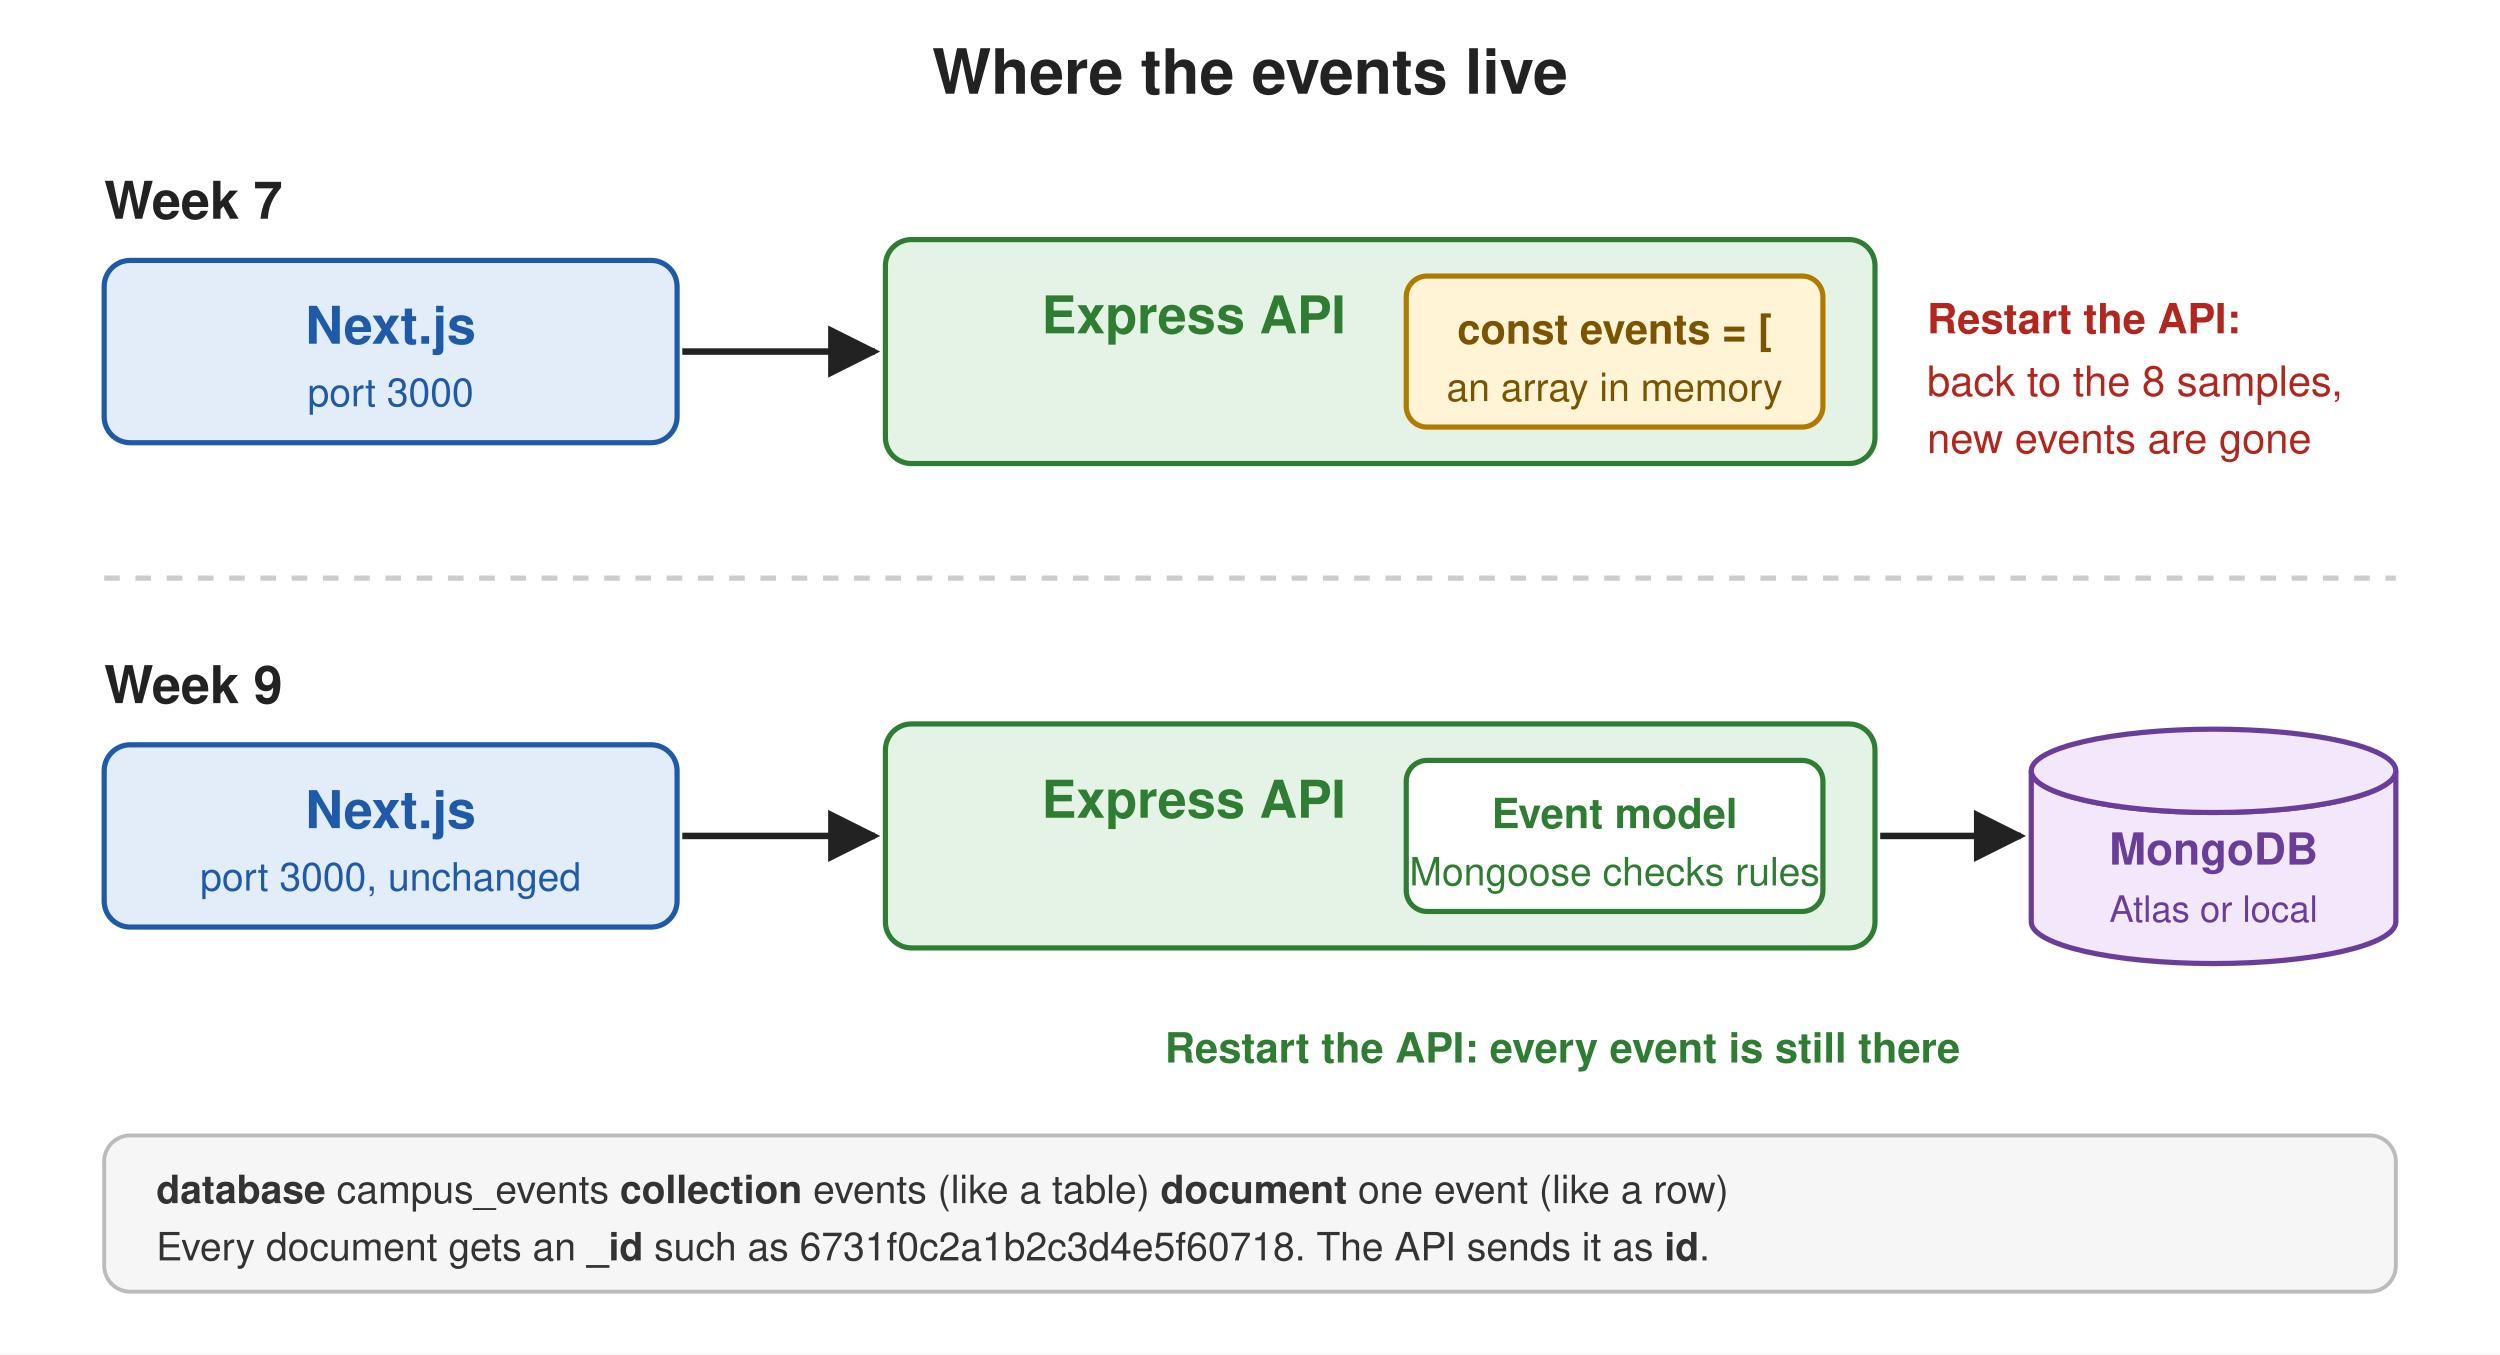
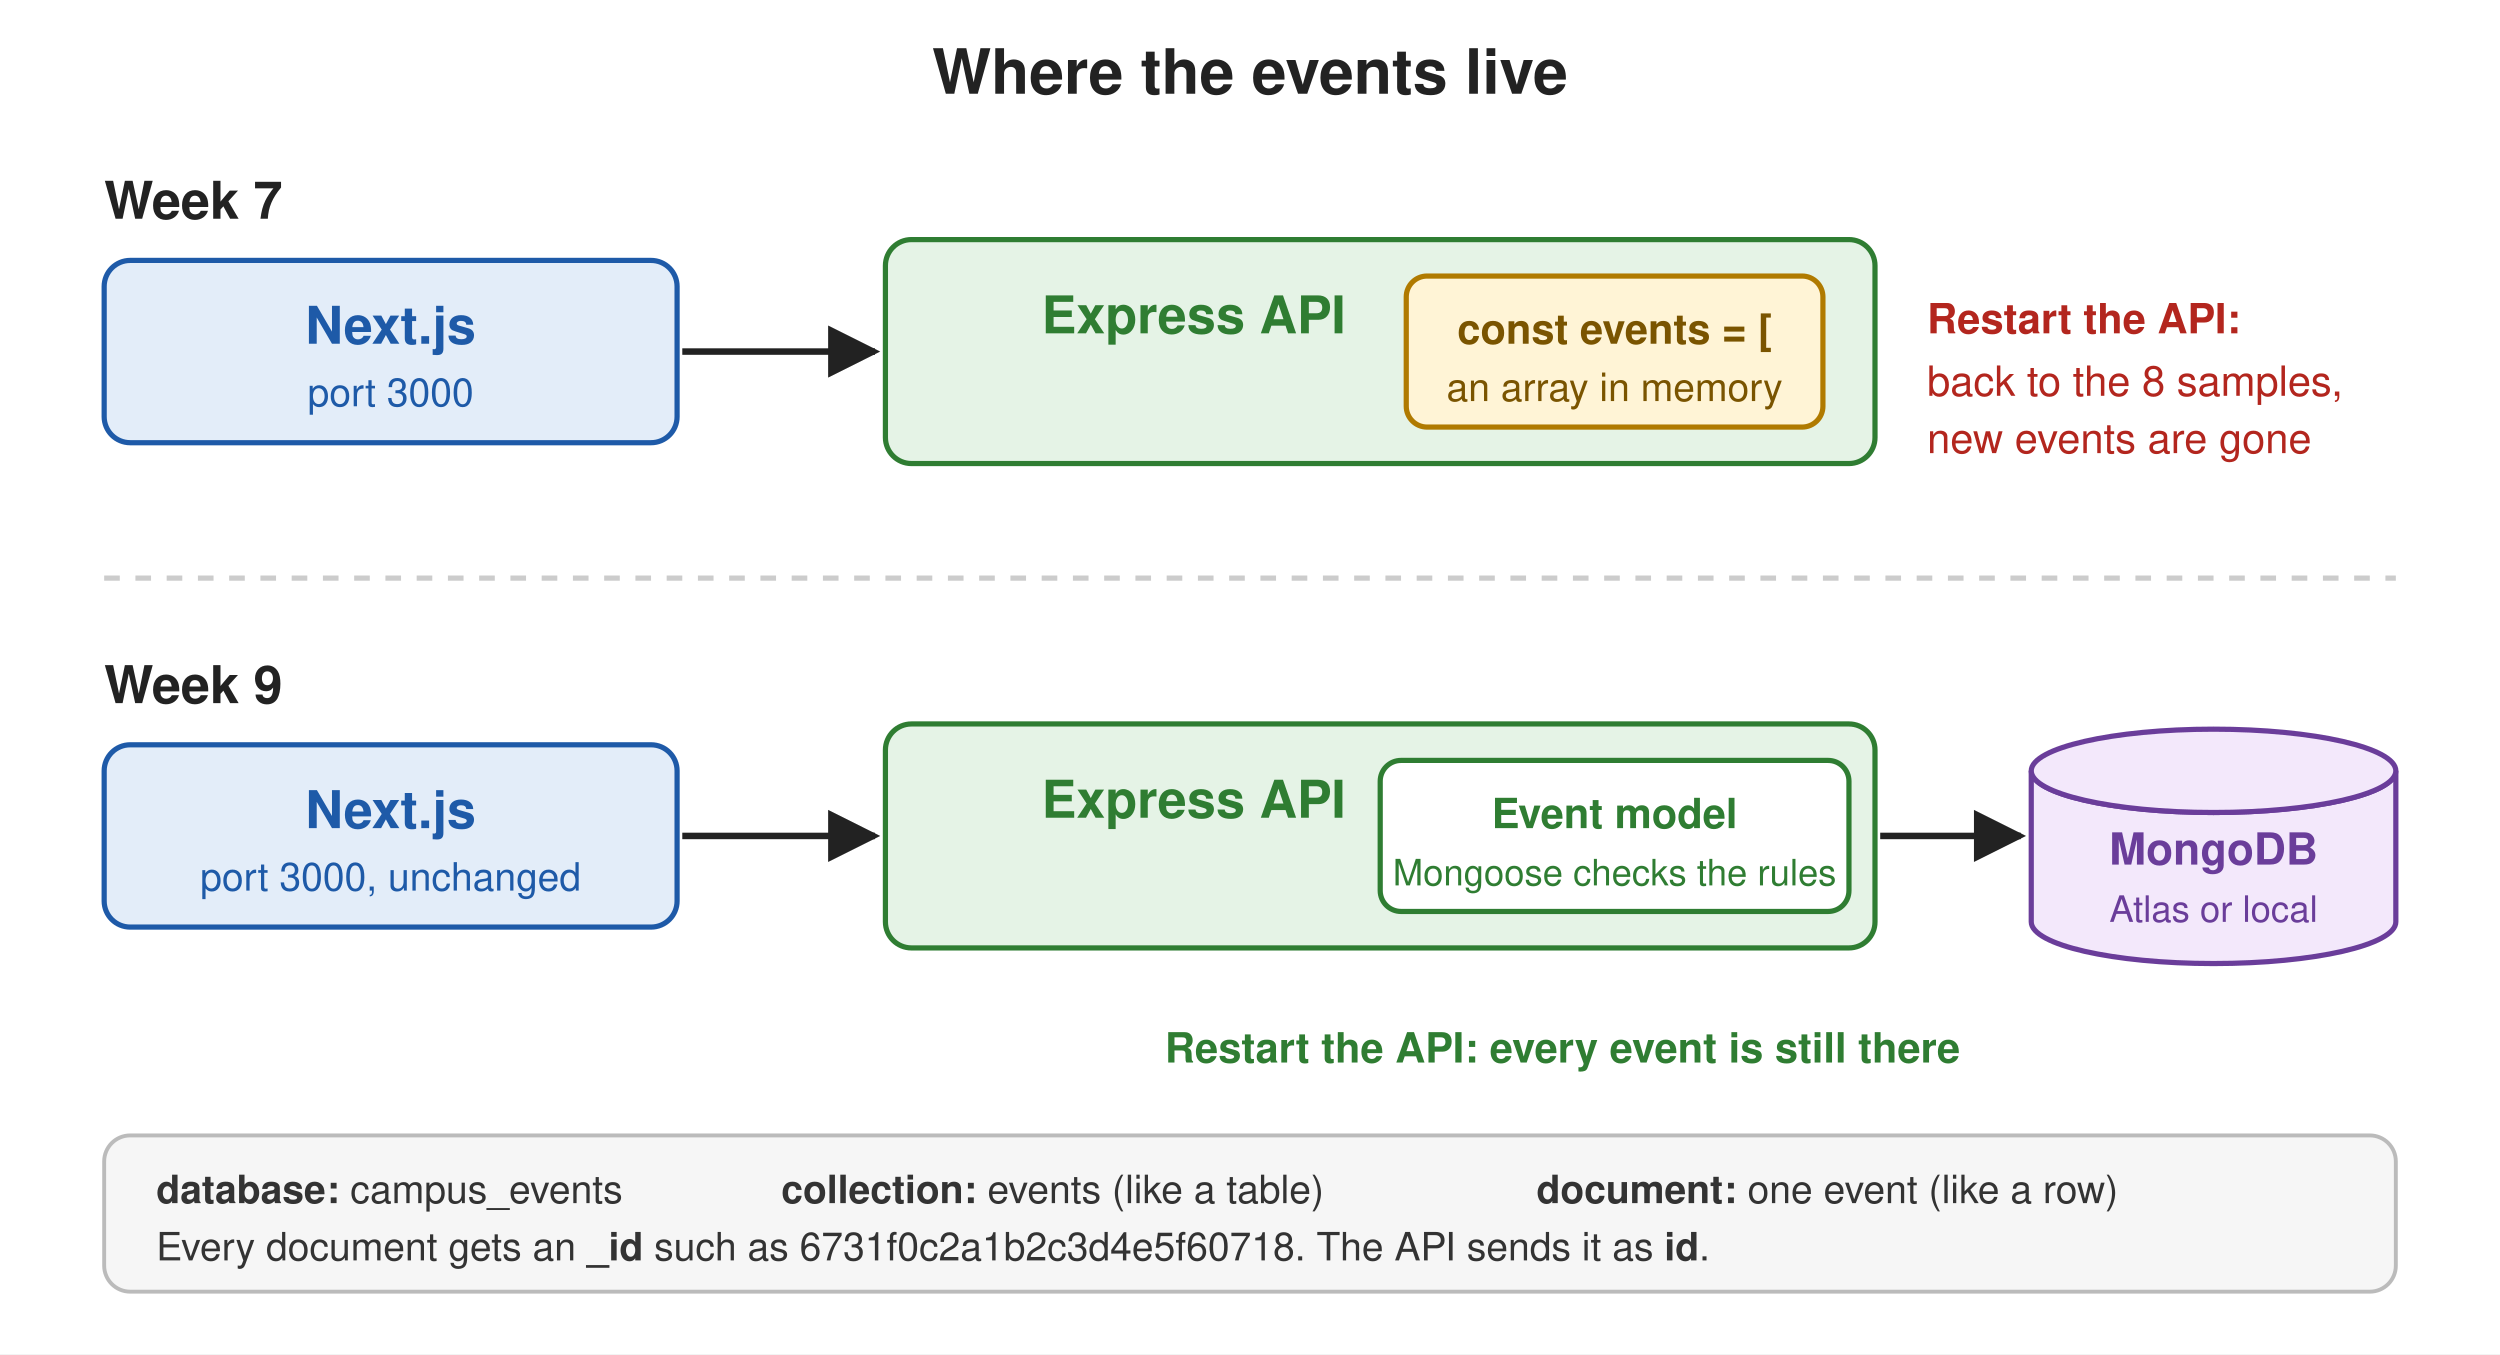
<svg xmlns="http://www.w3.org/2000/svg" viewBox="0 0 960 520" width="960" height="520" font-family="Segoe UI, Helvetica, Arial, sans-serif">
  <defs>
    <marker id="a" viewBox="0 0 10 10" refX="9" refY="5" markerWidth="8" markerHeight="8" orient="auto-start-reverse">
      <path d="M0 0L10 5L0 10z" fill="#222" />
    </marker>
  </defs>
  <rect width="960" height="520" fill="#ffffff" />
  <text x="480" y="36" text-anchor="middle" font-size="24" font-weight="700" fill="#222">Where the events live</text>
  <text x="40" y="84" font-size="20" font-weight="700" fill="#222">Week 7</text>
  <rect x="40" y="100" width="220" height="70" rx="10" fill="#e3edf9" stroke="#1e5aa8" stroke-width="2" />
  <text x="150" y="132" text-anchor="middle" font-size="20" font-weight="600" fill="#1e5aa8">Next.js</text>
  <text x="150" y="156" text-anchor="middle" font-size="15" fill="#1e5aa8">port 3000</text>
  <line x1="262" y1="135" x2="336" y2="135" stroke="#222" stroke-width="2.5" marker-end="url(#a)" />
  <rect x="340" y="92" width="380" height="86" rx="10" fill="#e5f3e6" stroke="#2f7d32" stroke-width="2" />
  <text x="400" y="128" font-size="20" font-weight="600" fill="#2f7d32">Express API</text>
  <rect x="540" y="106" width="160" height="58" rx="8" fill="#fff4d6" stroke="#b07a00" stroke-width="2" />
  <text x="620" y="132" text-anchor="middle" font-size="16" font-weight="600" fill="#7a5400">const events = [</text>
  <text x="620" y="154" text-anchor="middle" font-size="15" fill="#7a5400">an array in memory</text>
  <text x="740" y="128" font-size="16" fill="#b3261e" font-weight="700">Restart the API:</text>
  <text x="740" y="152" font-size="16" fill="#b3261e">back to the 8 samples,</text>
  <text x="740" y="174" font-size="16" fill="#b3261e">new events are gone</text>
  <line x1="40" y1="222" x2="920" y2="222" stroke="#ccc" stroke-width="2" stroke-dasharray="6 6" />
  <text x="40" y="270" font-size="20" font-weight="700" fill="#222">Week 9</text>
  <rect x="40" y="286" width="220" height="70" rx="10" fill="#e3edf9" stroke="#1e5aa8" stroke-width="2" />
  <text x="150" y="318" text-anchor="middle" font-size="20" font-weight="600" fill="#1e5aa8">Next.js</text>
  <text x="150" y="342" text-anchor="middle" font-size="15" fill="#1e5aa8">port 3000, unchanged</text>
  <line x1="262" y1="321" x2="336" y2="321" stroke="#222" stroke-width="2.5" marker-end="url(#a)" />
  <rect x="340" y="278" width="380" height="86" rx="10" fill="#e5f3e6" stroke="#2f7d32" stroke-width="2" />
  <text x="400" y="314" font-size="20" font-weight="600" fill="#2f7d32">Express API</text>
-   <rect x="540" y="292" width="160" height="58" rx="8" fill="#ffffff" stroke="#2f7d32" stroke-width="2" />
+   <rect x="530" y="292" width="180" height="58" rx="8" fill="#ffffff" stroke="#2f7d32" stroke-width="2" />
  <text x="620" y="318" text-anchor="middle" font-size="16" font-weight="600" fill="#2f7d32">Event model</text>
-   <text x="620" y="340" text-anchor="middle" font-size="15" fill="#2f7d32">Mongoose checks rules</text>
+   <text x="620" y="340" text-anchor="middle" font-size="14" fill="#2f7d32">Mongoose checks the rules</text>
  <line x1="722" y1="321" x2="776" y2="321" stroke="#222" stroke-width="2.5" marker-end="url(#a)" />
  <path d="M780 296 a70 16 0 0 0 140 0 v58 a70 16 0 0 1 -140 0 z" fill="#f3e8fb" stroke="#6a3d9a" stroke-width="2" />
  <ellipse cx="850" cy="296" rx="70" ry="16" fill="#f3e8fb" stroke="#6a3d9a" stroke-width="2" />
  <text x="850" y="332" text-anchor="middle" font-size="17" font-weight="600" fill="#6a3d9a">MongoDB</text>
  <text x="850" y="354" text-anchor="middle" font-size="14" fill="#6a3d9a">Atlas or local</text>
  <text x="600" y="408" text-anchor="middle" font-size="16" fill="#2f7d32" font-weight="700">Restart the API: every event is still there</text>
  <rect x="40" y="436" width="880" height="60" rx="10" fill="#f6f6f6" stroke="#bbb" stroke-width="1.5" />
  <text x="60" y="462" font-size="15" fill="#333">
-     <tspan font-weight="700">database</tspan> campus_events   <tspan font-weight="700">collection</tspan> events (like a table)   <tspan font-weight="700">document</tspan> one event (like a row)</text>
+     <tspan font-weight="700">database:</tspan> campus_events</text>
+   <text x="300" y="462" font-size="15" fill="#333">
+     <tspan font-weight="700">collection:</tspan> events (like a table)</text>
+   <text x="590" y="462" font-size="15" fill="#333">
+     <tspan font-weight="700">document:</tspan> one event (like a row)</text>
  <text x="60" y="484" font-size="15" fill="#333">Every document gets an <tspan font-weight="700">_id</tspan> such as 6731f0c2a1b2c3d4e5f60718. The API sends it as <tspan font-weight="700">id</tspan>.</text>
</svg>
